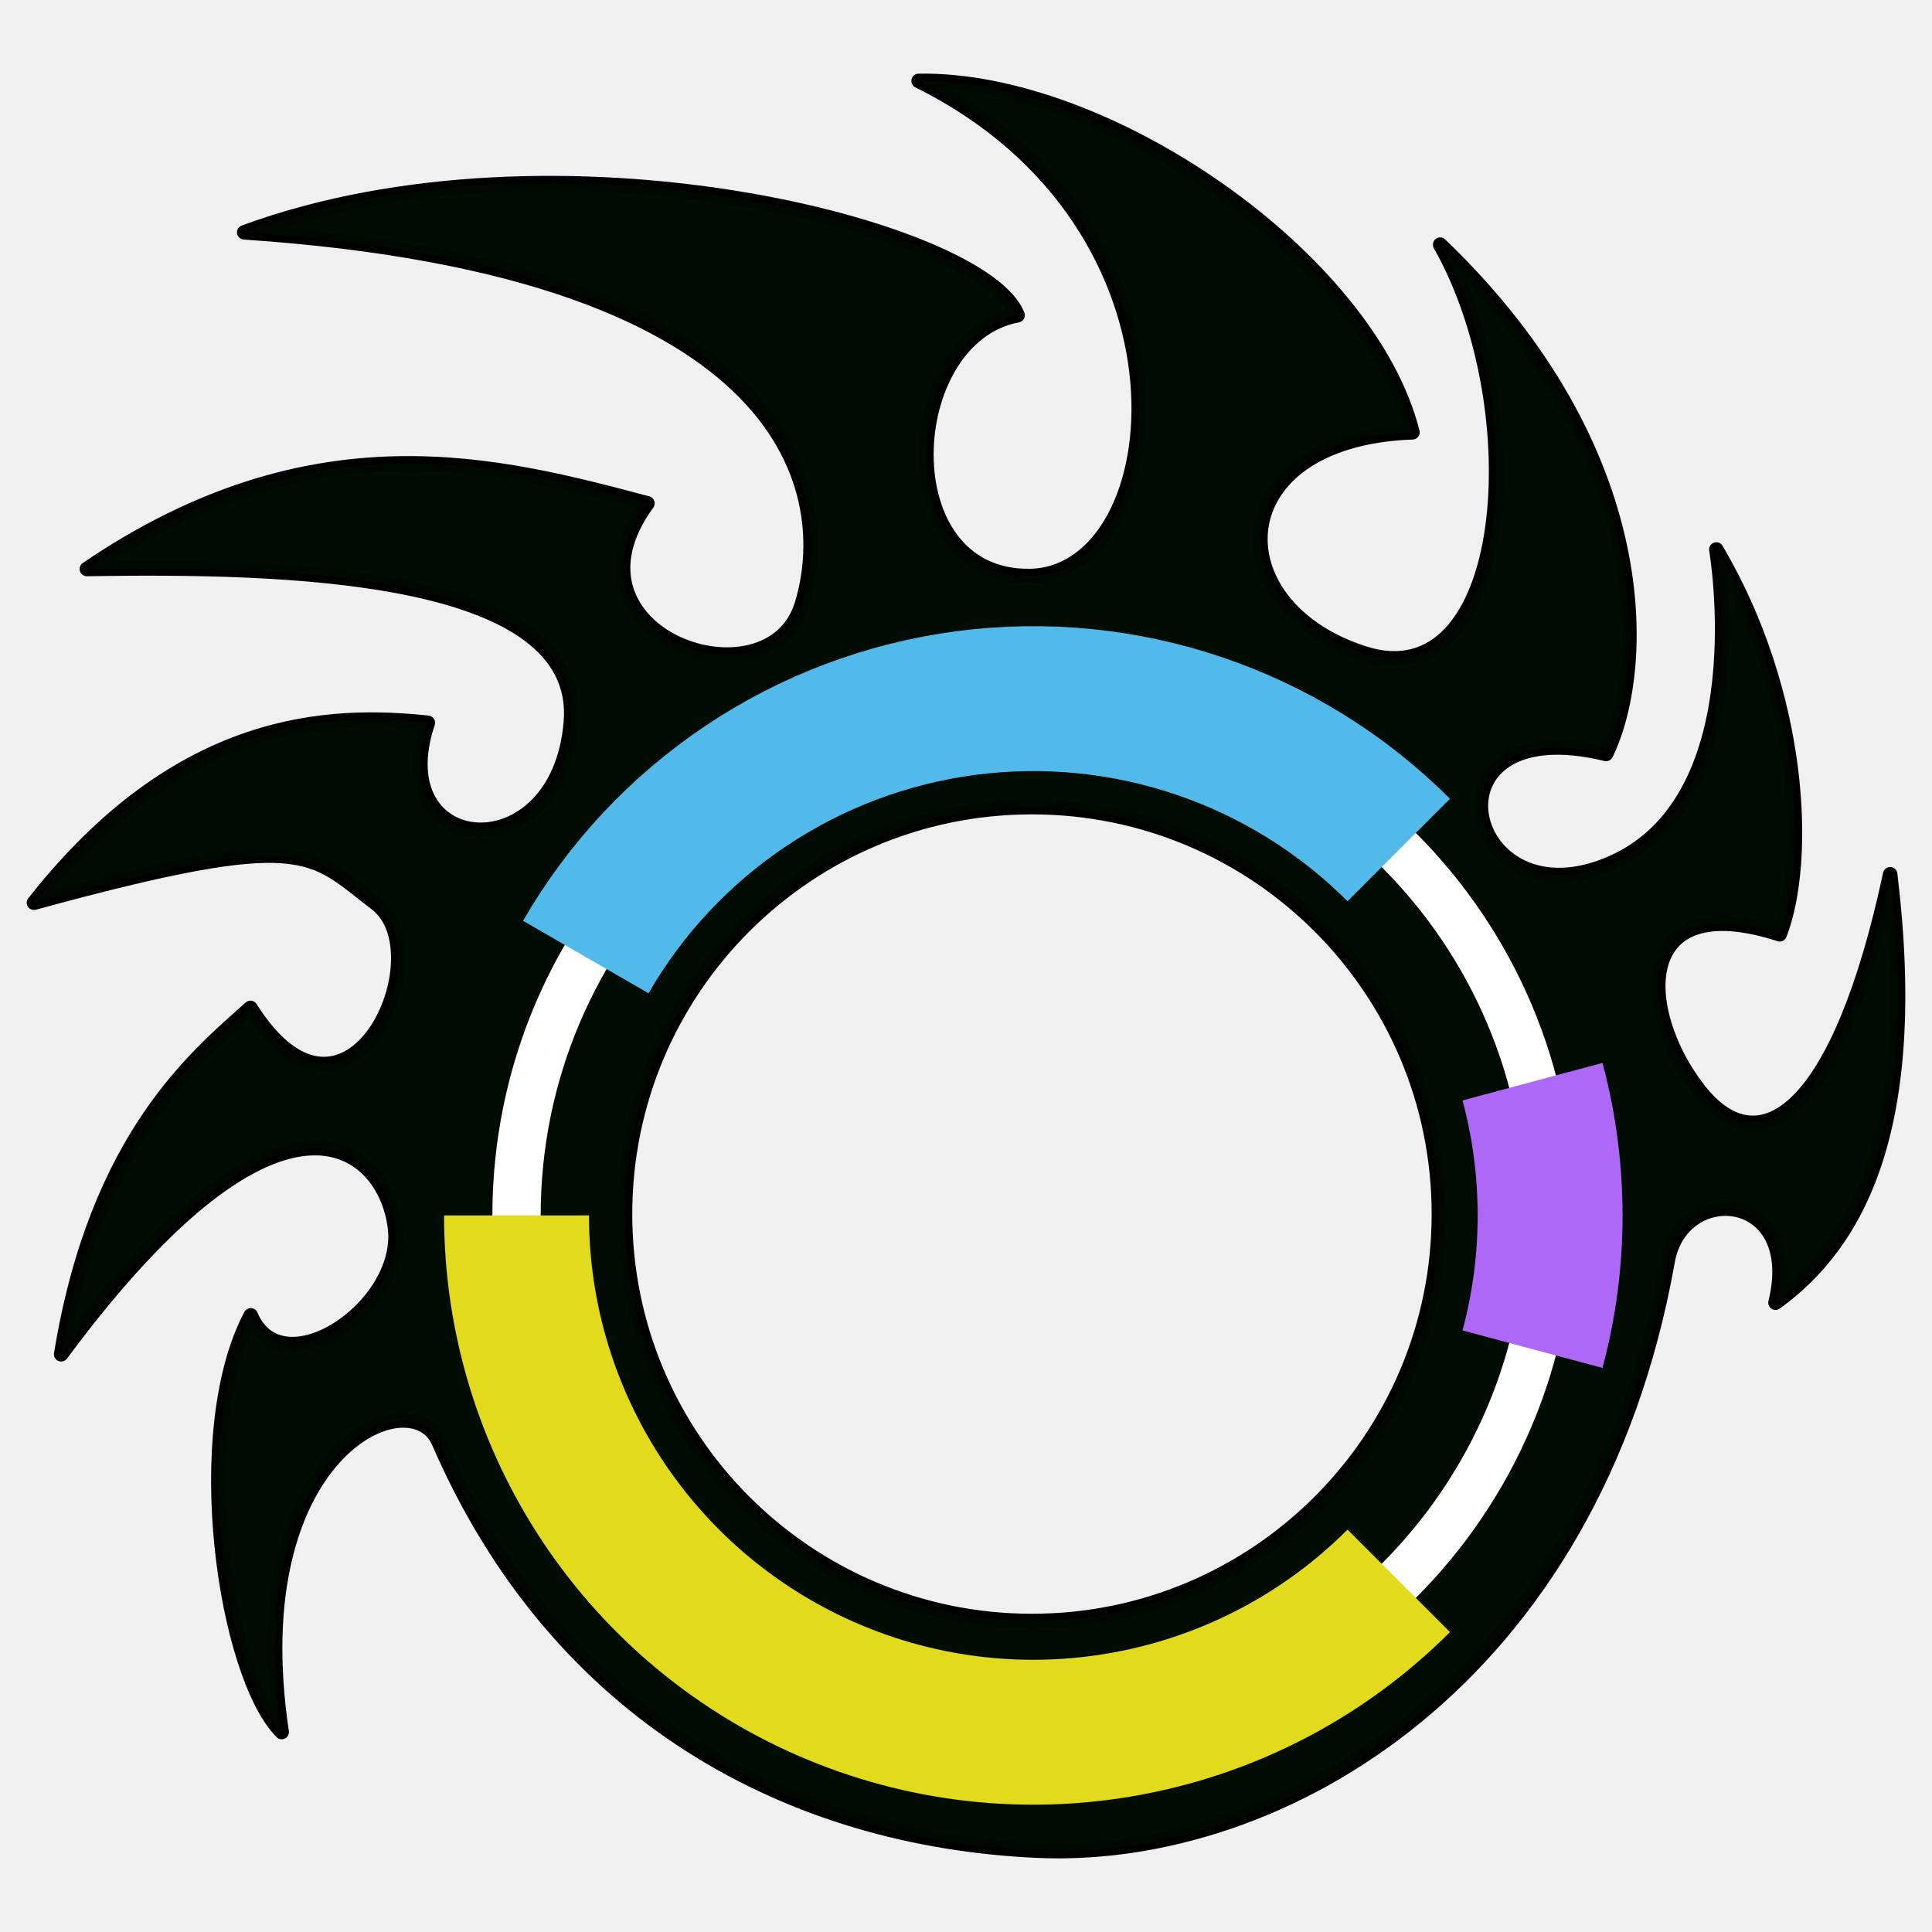
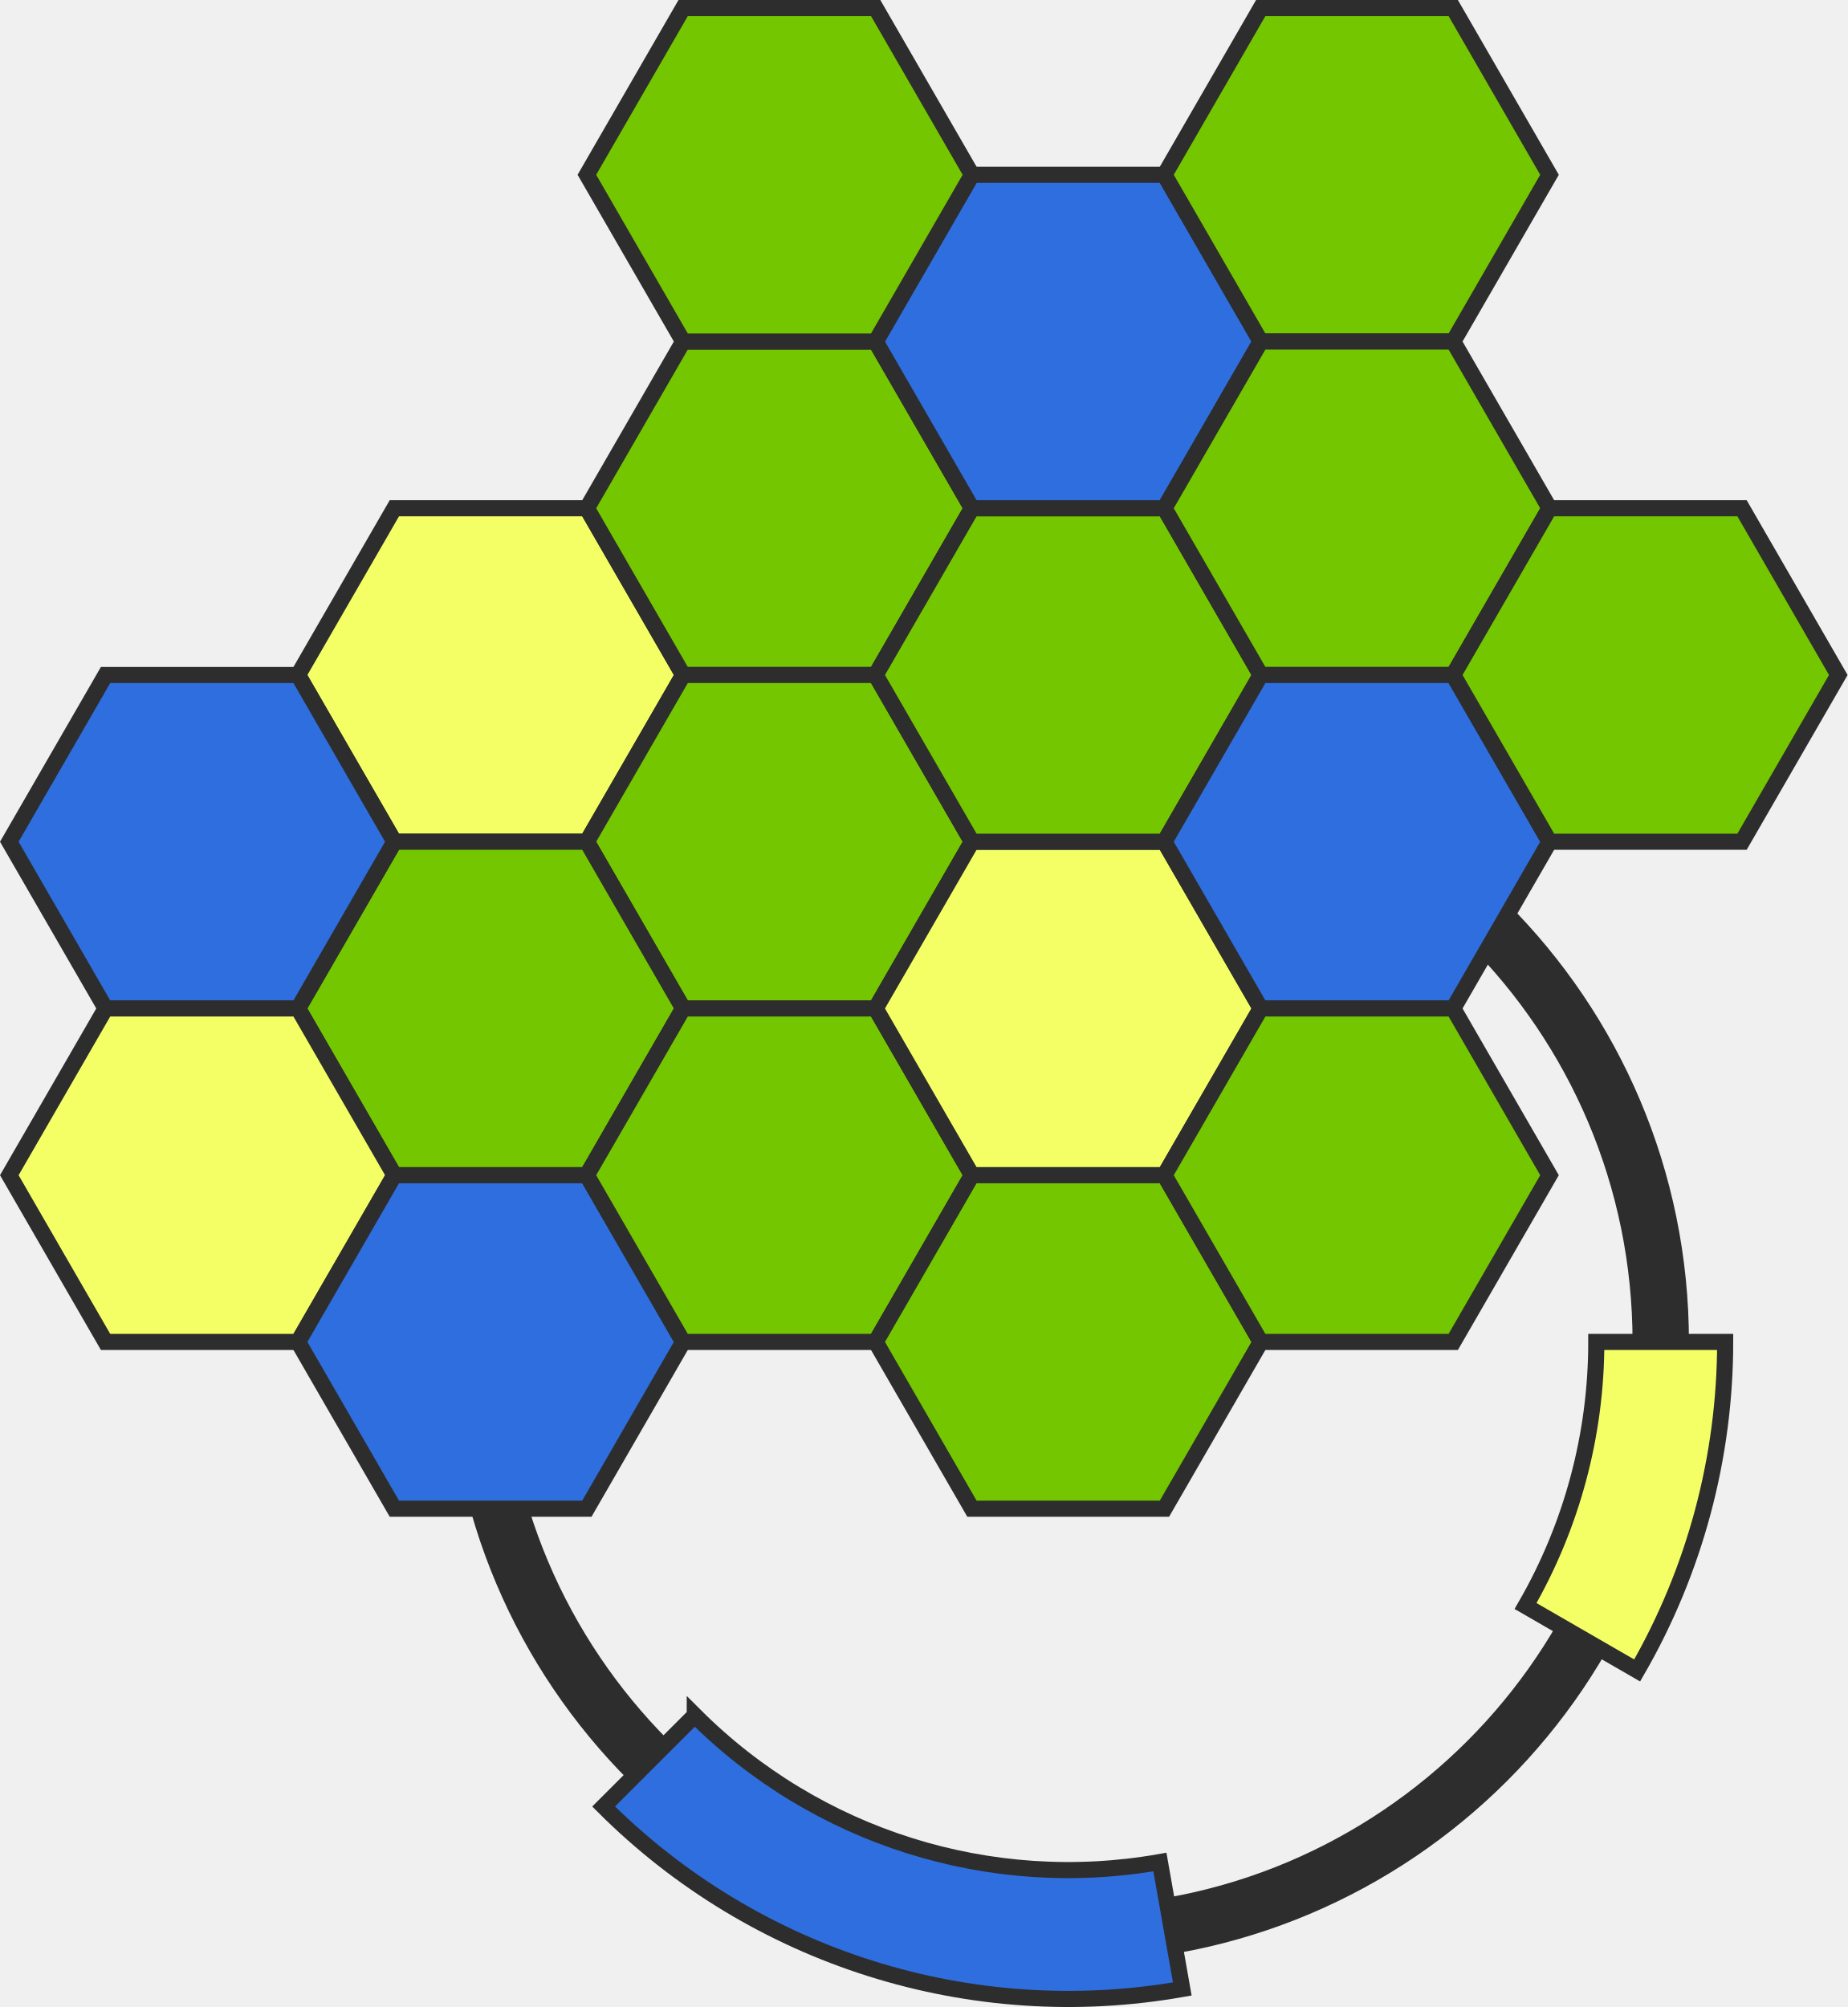
- <svg xmlns="http://www.w3.org/2000/svg" width="200mm" height="200mm" viewBox="0 0 200 200" version="1.1" id="svg1" xml:space="preserve">
+ <svg xmlns="http://www.w3.org/2000/svg" width="114.689mm" height="124.58mm" viewBox="0 0 114.689 124.58" version="1.1" id="svg1" xml:space="preserve">
  <defs id="defs1" />
-   <g id="layer1" style="display:inline">
-     <path id="path2" style="display:inline;fill:#000a00;fill-opacity:0.986;stroke:#000000;stroke-width:1.5;stroke-linejoin:round;stroke-dasharray:none;stroke-opacity:0.996;paint-order:stroke markers fill" d="M 95.093,8.376 C 125.405,23.375 121.376,59.358 106.649,59.628 91.923,59.898 93.146,34.915 105.338,32.635 101.928,23.634 57.688,12.155 25.281,24.05 83.257,27.957 86.355,51.677 82.996,62.591 79.636,73.505 57.058,65.777 67.022,52.106 51.678,48.04 32.506,42.896 8.993,58.902 29.416,58.571 60.404,59.193 59.096,74.78 57.787,90.367 39.602,88.817 44.289,74.821 34.226,73.779 18.708,74.11 3.519,93.449 c 28.394,-7.759 28.538,-5.131 35.41,0.086 6.872,5.217 -2.869,26.82 -13.003,10.803 -5.363,4.838 -15.893,13.154 -19.594,35.856 23.349,-31.505 33.765,-21.053 34.575,-12.927 0.81,8.126 -11.771,16.479 -14.949,8.899 -6.439,12.178 -2.634,37.208 3.201,43.133 -4.334,-28.999 13.414,-36.716 16.278,-29.979 12.377,28.513 36.581,41.111 61.912,42.259 25.331,1.148 57.522,-17.713 65.269,-60.927 1.392,-8.406 14.039,-7.416 11.18,4.206 8.465,-6.113 15.062,-18.026 11.871,-44.349 -5.208,24.378 -13.427,30.496 -19.818,22.291 -6.391,-8.205 -6.818,-20.996 8.383,-16.083 2.947,-7.633 2.302,-24.787 -6.56,-39.833 0,0 4.417,25.56 -10.677,32.373 -15.454,6.975 -20.572,-16.023 -0.736,-11.208 4.234,-8.689 5.254,-31.207 -17.177,-52.723 9.699,17.126 7.32,47.201 -7.91,42.295 -15.23,-4.906 -14.765,-22.161 5.043,-22.87 C 141.682,26.77 114.546,8.024 95.093,8.376 Z M 106.828,83.554 c 23.265,-1.58e-4 42.126,18.86 42.126,42.126 -1.3e-4,23.265 -18.861,42.126 -42.126,42.126 -23.265,-1.3e-4 -42.125,-18.86 -42.126,-42.126 1.27e-4,-23.265 18.86,-42.125 42.126,-42.126 z" />
-     <path id="path1-8" style="display:inline;fill:none;stroke:#ffffff;stroke-width:5;stroke-linejoin:round;stroke-dasharray:none;paint-order:stroke markers fill" d="m 160.468,125.821 a 53.499,53.499 0 0 1 -53.498,53.498 53.499,53.499 0 0 1 -53.499,-53.498 53.499,53.499 0 0 1 53.499,-53.499 53.499,53.499 0 0 1 53.498,53.499 z" />
-     <path style="display:inline;fill:none;stroke:#51baea;stroke-width:15;stroke-linejoin:round;stroke-dasharray:none;stroke-opacity:1;paint-order:stroke markers fill" id="path1-8-6" d="M 60.638,99.071 A 53.499,53.499 0 0 1 99.986,72.78 53.499,53.499 0 0 1 144.799,87.992" />
-     <path style="display:inline;fill:none;stroke:#e2da1c;stroke-width:15;stroke-linejoin:round;stroke-dasharray:none;stroke-opacity:1;paint-order:stroke markers fill" id="path1-8-97" d="M 144.798,163.65 A 53.499,53.499 0 0 1 86.496,175.247 53.499,53.499 0 0 1 53.471,125.821" />
-     <path style="display:inline;fill:none;stroke:#ad68f7;stroke-width:15;stroke-linejoin:round;stroke-dasharray:none;stroke-opacity:1;paint-order:stroke markers fill" id="path1-8-9" d="m 158.645,111.974 a 53.499,53.499 0 0 1 0,27.693" />
+   <g id="layer1" transform="translate(-57.23345,-92.45704)">
+     <circle style="opacity:1;fill:none;fill-opacity:0.986;stroke:#2d2d2d;stroke-width:3.5;stroke-linejoin:miter;stroke-dasharray:none;stroke-opacity:1;paint-order:normal" id="path1" cx="123.541" cy="175.756" r="36.782" />
+     <path style="baseline-shift:baseline;display:inline;overflow:visible;opacity:1;vector-effect:none;fill:#f4ff65;stroke:#2d2d2d;stroke-opacity:1;enable-background:accumulate;stop-color:#000000;stop-opacity:1" d="m 156.322,175.756 c 0,5.755 -1.513,11.407 -4.391,16.391 l 6.928,4 c 3.579,-6.199 5.463,-13.232 5.463,-20.391 z" id="path1-1" />
+     <path style="baseline-shift:baseline;display:inline;overflow:visible;opacity:1;vector-effect:none;fill:#2e6ede;stroke:#2d2d2d;stroke-opacity:1;enable-background:accumulate;stop-color:#000000;stop-opacity:1" d="m 100.361,198.936 -5.658,5.656 c 9.406,9.406 22.82,13.636 35.92,11.326 l -1.389,-7.879 c -10.537,1.858 -21.307,-1.538 -28.873,-9.104 z" id="path1-1-1" />
+     <path style="fill:#f4ff65;fill-opacity:1;stroke:#2d2d2d;stroke-width:1.043;stroke-linejoin:miter;stroke-dasharray:none;stroke-opacity:1;paint-order:normal" id="path1-1-3" d="m 99.179,133.952 -6.235,10.8 H 80.474 l -6.235,-10.8 6.235,-10.8 12.47,0 z" transform="matrix(0.9583392,0,0,0.9583392,4.591475,5.984381)" />
+     <path style="fill:#73c600;fill-opacity:1;stroke:#2d2d2d;stroke-width:1.043;stroke-linejoin:miter;stroke-dasharray:none;stroke-opacity:1;paint-order:normal" id="path1-1-3-3" d="m 99.179,133.952 -6.235,10.8 H 80.474 l -6.235,-10.8 6.235,-10.8 12.47,0 z" transform="matrix(0.9583392,0,0,0.9583392,22.51788,-4.365431)" />
+     <path style="fill:#73c600;fill-opacity:1;stroke:#2d2d2d;stroke-width:1.043;stroke-linejoin:miter;stroke-dasharray:none;stroke-opacity:1;paint-order:normal" id="path1-1-3-3-6" d="m 99.179,133.952 -6.235,10.8 H 80.474 l -6.235,-10.8 6.235,-10.8 12.47,0 z" transform="matrix(0.9583392,0,0,0.9583392,22.51788,16.33419)" />
+     <path style="fill:#73c600;fill-opacity:1;stroke:#2d2d2d;stroke-width:1.043;stroke-linejoin:miter;stroke-dasharray:none;stroke-opacity:1;paint-order:normal" id="path1-1-3-3-6-0" d="m 99.179,133.952 -6.235,10.8 H 80.474 l -6.235,-10.8 6.235,-10.8 12.47,0 z" transform="matrix(0.9583392,0,0,0.9583392,4.591475,26.684)" />
+     <path style="fill:#2e6ede;fill-opacity:1;stroke:#2d2d2d;stroke-width:1.043;stroke-linejoin:miter;stroke-dasharray:none;stroke-opacity:1;paint-order:normal" id="path1-1-3-3-6-0-4" d="m 99.179,133.952 -6.235,10.8 H 80.474 l -6.235,-10.8 6.235,-10.8 12.47,0 z" transform="matrix(0.9583392,0,0,0.9583392,-13.33493,16.33419)" />
+     <path style="fill:#f4ff65;fill-opacity:1;stroke:#2d2d2d;stroke-width:1.043;stroke-linejoin:miter;stroke-dasharray:none;stroke-opacity:1;paint-order:normal" id="path1-1-3-3-6-0-4-0" d="m 99.179,133.952 -6.235,10.8 H 80.474 l -6.235,-10.8 6.235,-10.8 12.47,0 z" transform="matrix(0.9583392,0,0,0.9583392,-13.33493,37.03382)" />
+     <path style="fill:#2e6ede;fill-opacity:1;stroke:#2d2d2d;stroke-width:1.043;stroke-linejoin:miter;stroke-dasharray:none;stroke-opacity:1;paint-order:normal" id="path1-1-3-3-6-0-4-0-7" d="m 99.179,133.952 -6.235,10.8 H 80.474 l -6.235,-10.8 6.235,-10.8 12.47,0 z" transform="matrix(0.9583392,0,0,0.9583392,4.591476,47.38363)" />
+     <path style="fill:#73c600;fill-opacity:1;stroke:#2d2d2d;stroke-width:1.043;stroke-linejoin:miter;stroke-dasharray:none;stroke-opacity:1;paint-order:normal" id="path1-1-3-3-6-0-4-0-7-6" d="m 99.179,133.952 -6.235,10.8 H 80.474 l -6.235,-10.8 6.235,-10.8 12.47,0 z" transform="matrix(0.9583392,0,0,0.9583392,22.51788,37.03382)" />
+     <path style="fill:#f4ff65;fill-opacity:1;stroke:#2d2d2d;stroke-width:1.043;stroke-linejoin:miter;stroke-dasharray:none;stroke-opacity:1;paint-order:normal" id="path1-1-3-3-6-0-4-0-7-6-8" d="m 99.179,133.952 -6.235,10.8 H 80.474 l -6.235,-10.8 6.235,-10.8 12.47,0 z" transform="matrix(0.9583392,0,0,0.9583392,40.44428,26.684)" />
+     <path style="fill:#73c600;fill-opacity:1;stroke:#2d2d2d;stroke-width:1.043;stroke-linejoin:miter;stroke-dasharray:none;stroke-opacity:1;paint-order:normal" id="path1-1-3-3-6-0-4-0-7-6-8-2" d="m 99.179,133.952 -6.235,10.8 H 80.474 l -6.235,-10.8 6.235,-10.8 12.47,0 z" transform="matrix(0.9583392,0,0,0.9583392,40.44428,5.984381)" />
+     <path style="fill:#2e6ede;fill-opacity:1;stroke:#2d2d2d;stroke-width:1.043;stroke-linejoin:miter;stroke-dasharray:none;stroke-opacity:1;paint-order:normal" id="path1-1-3-3-6-0-4-0-7-6-8-2-5" d="m 99.179,133.952 -6.235,10.8 H 80.474 l -6.235,-10.8 6.235,-10.8 12.47,0 z" transform="matrix(0.9583392,0,0,0.9583392,40.44428,-14.71524)" />
+     <path style="fill:#73c600;fill-opacity:1;stroke:#2d2d2d;stroke-width:1.043;stroke-linejoin:miter;stroke-dasharray:none;stroke-opacity:1;paint-order:normal" id="path1-1-3-3-6-0-4-0-7-6-8-2-5-1" d="m 99.179,133.952 -6.235,10.8 H 80.474 l -6.235,-10.8 6.235,-10.8 12.47,0 z" transform="matrix(0.9583392,0,0,0.9583392,22.51788,-25.06506)" />
+     <path style="fill:#73c600;fill-opacity:1;stroke:#2d2d2d;stroke-width:1.043;stroke-linejoin:miter;stroke-dasharray:none;stroke-opacity:1;paint-order:normal" id="path1-1-3-3-6-0-4-0-7-6-8-2-5-1-7" d="m 99.179,133.952 -6.235,10.8 H 80.474 l -6.235,-10.8 6.235,-10.8 12.47,0 z" transform="matrix(0.9583392,0,0,0.9583392,58.37068,-25.06506)" />
+     <path style="fill:#73c600;fill-opacity:1;stroke:#2d2d2d;stroke-width:1.043;stroke-linejoin:miter;stroke-dasharray:none;stroke-opacity:1;paint-order:normal" id="path1-1-3-3-6-0-4-0-7-6-8-2-5-1-7-8" d="m 99.179,133.952 -6.235,10.8 H 80.474 l -6.235,-10.8 6.235,-10.8 12.47,0 z" transform="matrix(0.9583392,0,0,0.9583392,58.37068,-4.365431)" />
+     <path style="fill:#2e6ede;fill-opacity:1;stroke:#2d2d2d;stroke-width:1.043;stroke-linejoin:miter;stroke-dasharray:none;stroke-opacity:1;paint-order:normal" id="path1-1-3-3-6-0-4-0-7-6-8-2-5-1-7-8-8" d="m 99.179,133.952 -6.235,10.8 H 80.474 l -6.235,-10.8 6.235,-10.8 12.47,0 z" transform="matrix(0.9583392,0,0,0.9583392,58.37068,16.33419)" />
+     <path style="fill:#73c600;fill-opacity:1;stroke:#2d2d2d;stroke-width:1.043;stroke-linejoin:miter;stroke-dasharray:none;stroke-opacity:1;paint-order:normal" id="path1-1-3-3-6-0-4-0-7-6-8-2-5-1-7-8-8-4" d="m 99.179,133.952 -6.235,10.8 H 80.474 l -6.235,-10.8 6.235,-10.8 12.47,0 z" transform="matrix(0.9583392,0,0,0.9583392,40.44428,47.38363)" />
+     <path style="fill:#73c600;fill-opacity:1;stroke:#2d2d2d;stroke-width:1.043;stroke-linejoin:miter;stroke-dasharray:none;stroke-opacity:1;paint-order:normal" id="path1-1-3-3-6-0-4-0-7-6-8-2-5-1-7-8-8-4-0" d="m 99.179,133.952 -6.235,10.8 H 80.474 l -6.235,-10.8 6.235,-10.8 12.47,0 z" transform="matrix(0.9583392,0,0,0.9583392,58.37068,37.03382)" />
+     <path style="fill:#73c600;fill-opacity:1;stroke:#2d2d2d;stroke-width:1.043;stroke-linejoin:miter;stroke-dasharray:none;stroke-opacity:1;paint-order:normal" id="path1-1-3-3-6-0-4-0-7-6-8-2-5-1-7-8-8-4-0-7" d="m 99.179,133.952 -6.235,10.8 H 80.474 l -6.235,-10.8 6.235,-10.8 12.47,0 z" transform="matrix(0.9583392,0,0,0.9583392,76.29708,5.984382)" />
  </g>
</svg>
